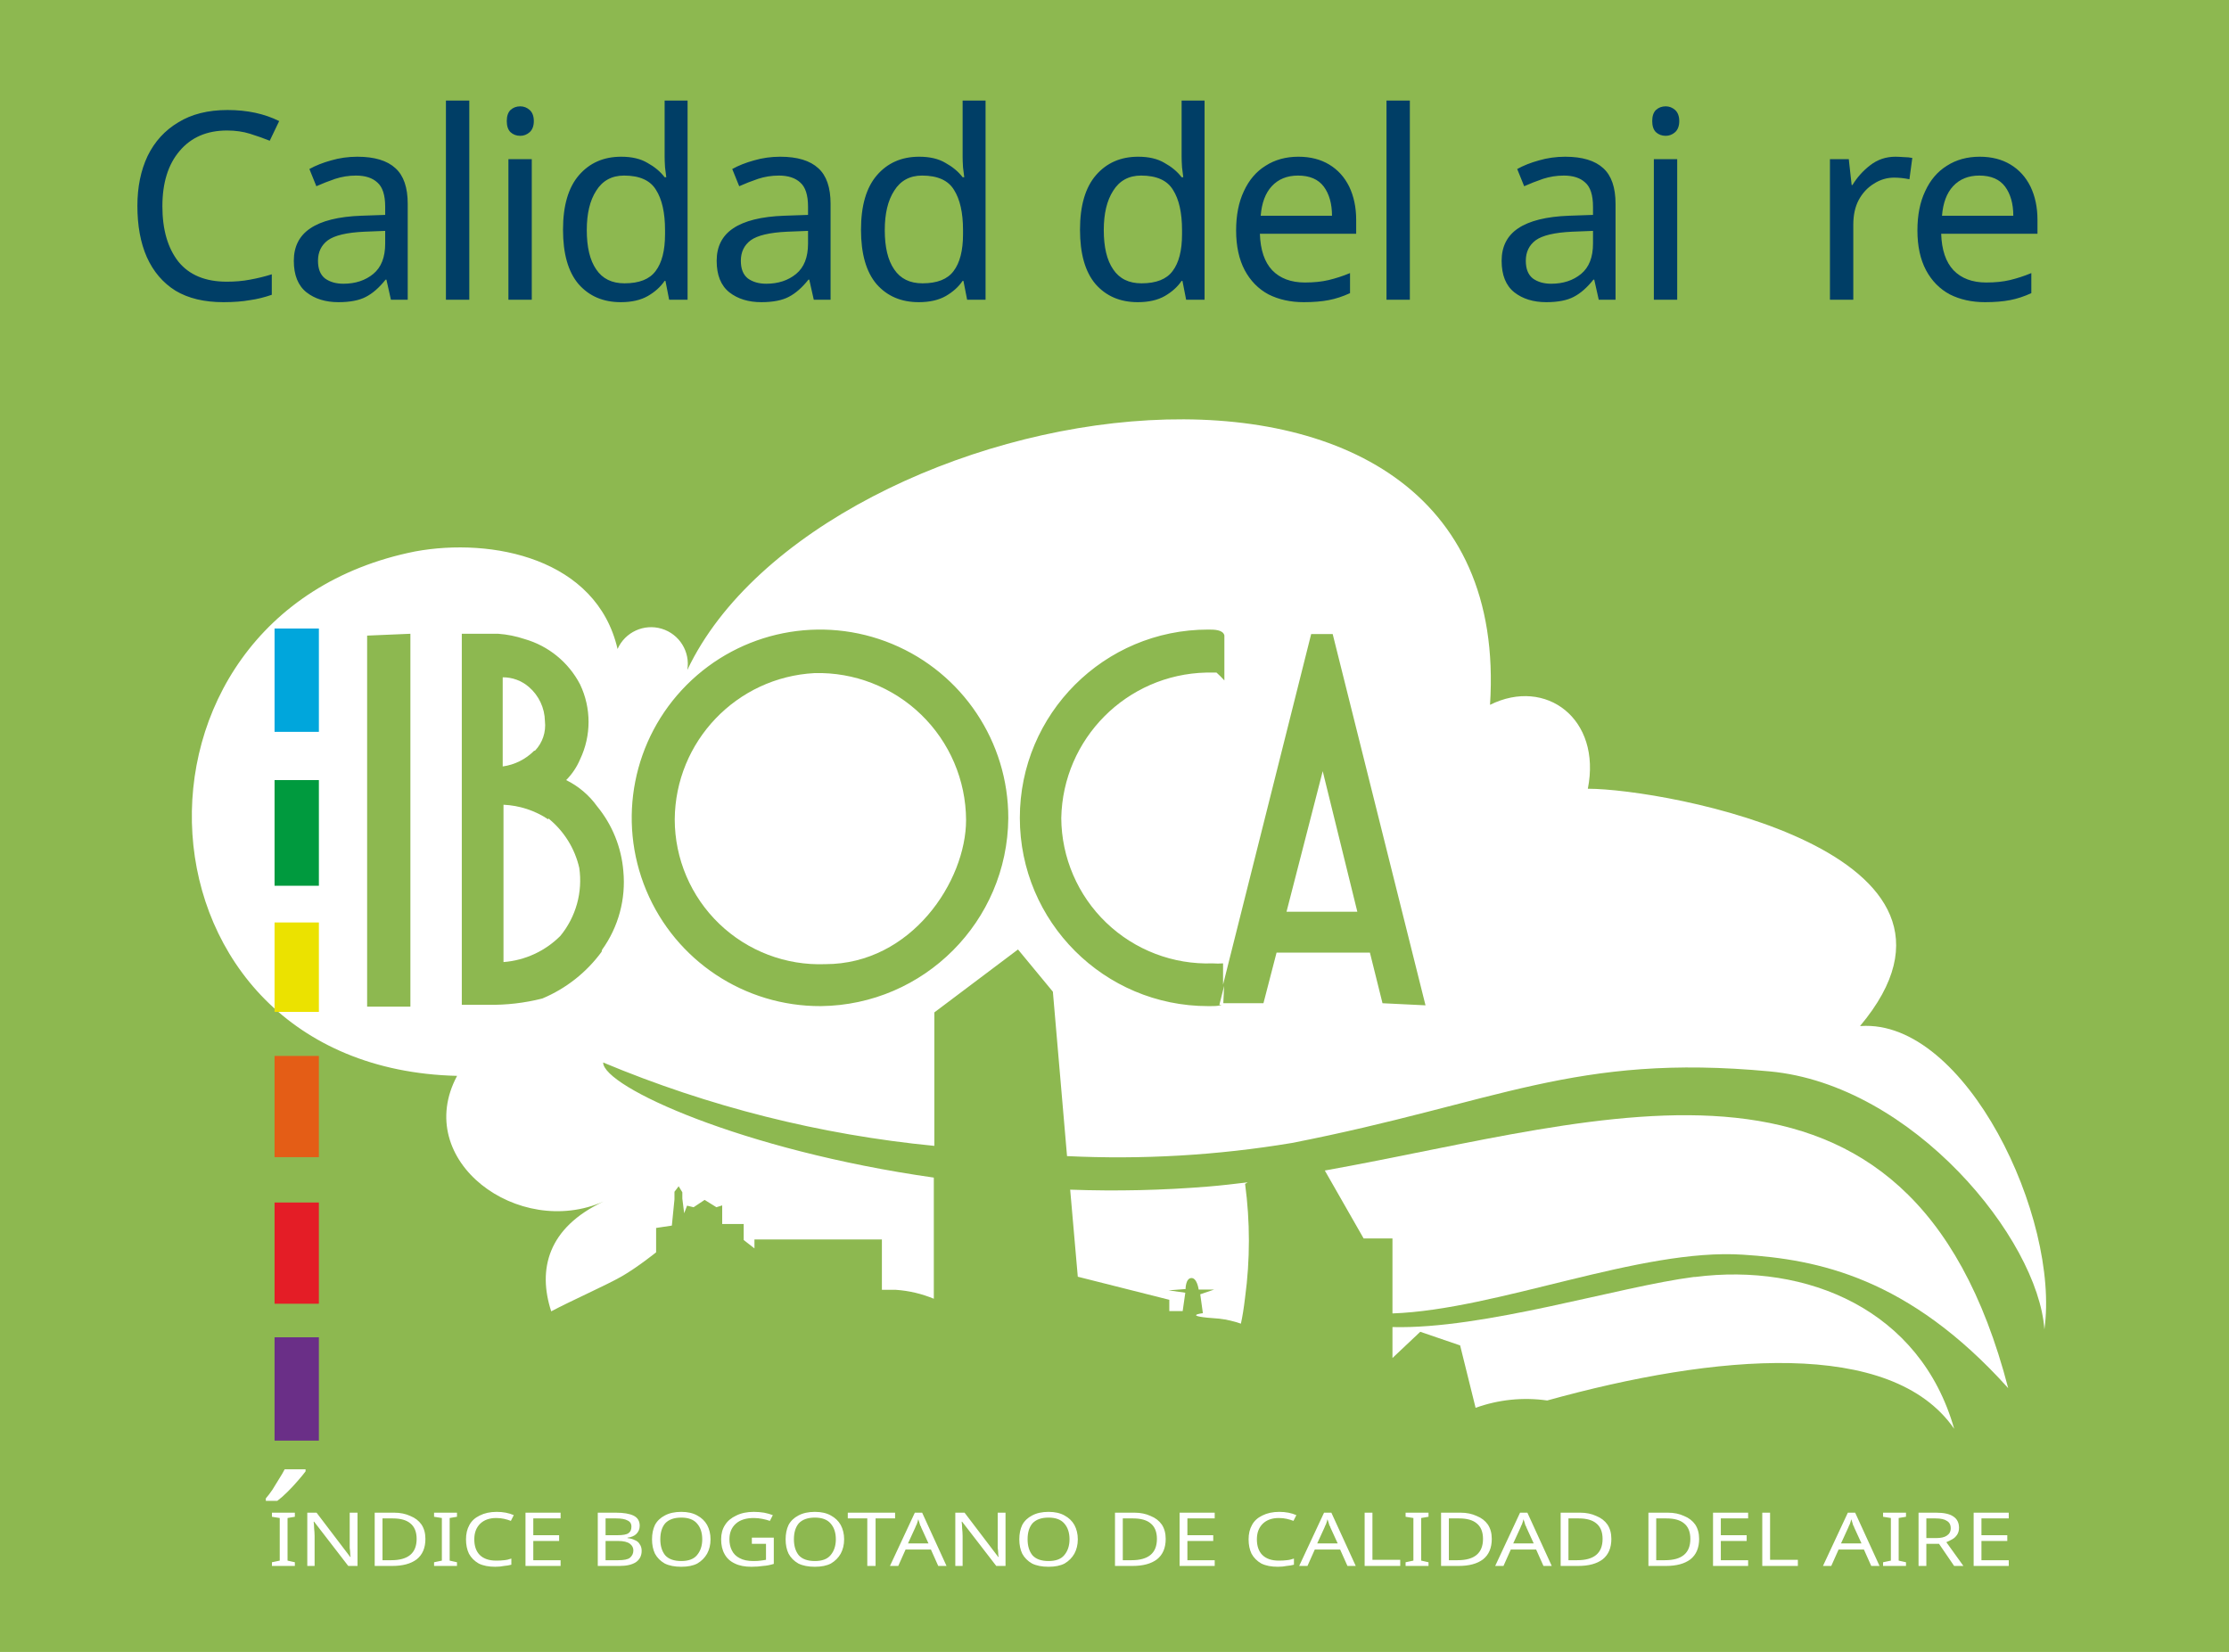
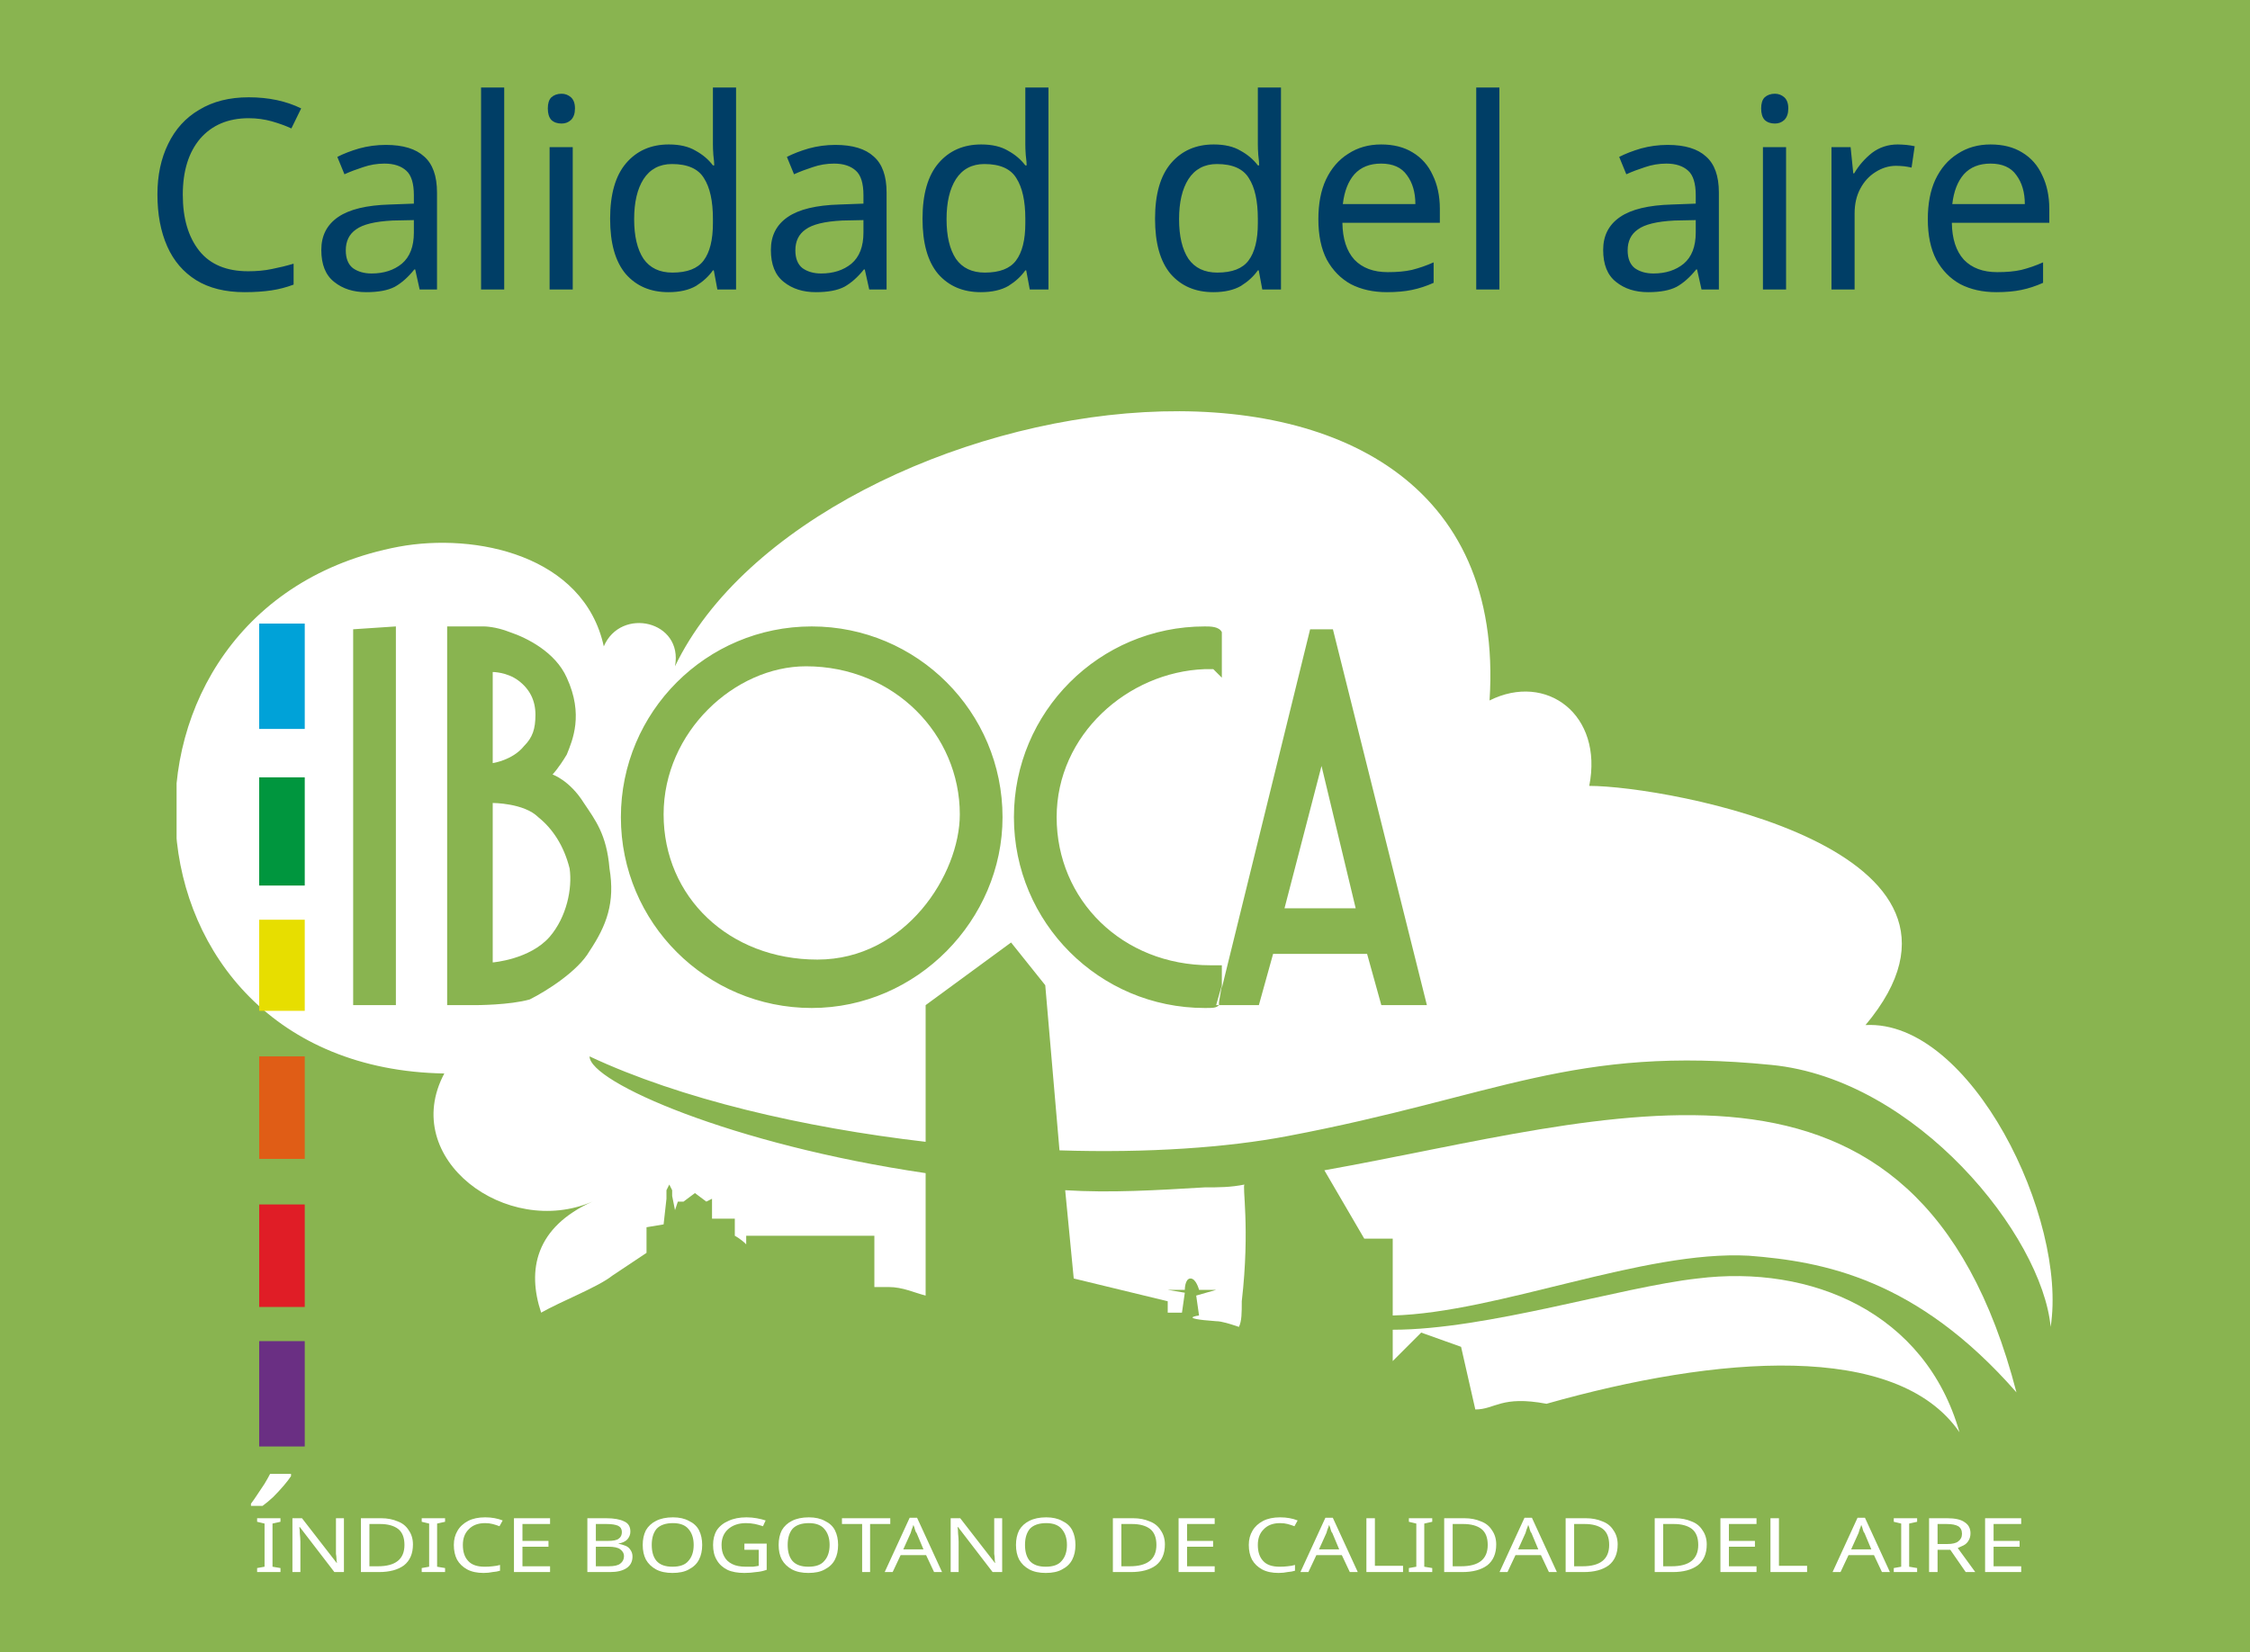
- <svg xmlns="http://www.w3.org/2000/svg" viewBox="0 0 85 63">
-   <defs>
-     <style>.cls-1{fill:none;}.cls-2{fill:#8db850;}.cls-3{font-size:10px;fill:#003e66;font-family:GothamRounded-Book, Gotham Rounded;letter-spacing:-0.02em;}.cls-4{letter-spacing:-0.04em;}.cls-5{clip-path:url(#clip-path);}.cls-6{font-size:2.84px;font-family:LucidaSans, Lucida Sans;}.cls-6,.cls-7,.cls-8{fill:#fff;}.cls-7{font-size:7.53px;font-family:AtlanticCruise, Atlantic Cruise;}.cls-9{fill:#6a2f87;}.cls-10{fill:#e41d26;}.cls-11{fill:#e45d16;}.cls-12{fill:#ebe200;}.cls-13{fill:#009a3e;}.cls-14{fill:#00a6dc;}</style>
-     <clipPath id="clip-path">
-       <rect class="cls-1" x="7.32" y="16" width="71.44" height="47" />
+ <svg xmlns="http://www.w3.org/2000/svg" xmlns:xlink="http://www.w3.org/1999/xlink" version="1.1" id="Capa_1" x="0px" y="0px" viewBox="0 0 79 58" style="enable-background:new 0 0 79 58;" xml:space="preserve">
+   <style type="text/css">
+ 	.st0{fill:#89B450;}
+ 	.st1{fill:none;}
+ 	.st2{fill:#003E66;}
+ 	.st3{font-family:'GothamRounded-Book';}
+ 	.st4{font-size:9.328px;}
+ 	.st5{fill:#F1E321;}
+ 	.st6{fill:#FFFFFF;}
+ 	.st7{clip-path:url(#SVGID_2_);}
+ 	.st8{font-family:'LucidaSans';}
+ 	.st9{font-size:2.649px;}
+ 	.st10{font-family:'AtlanticCruise';}
+ 	.st11{font-size:7.023px;}
+ 	.st12{clip-path:url(#SVGID_2_);fill:#FFFFFF;}
+ 	.st13{clip-path:url(#SVGID_2_);fill:#6A2F83;}
+ 	.st14{clip-path:url(#SVGID_2_);fill:#E01D26;}
+ 	.st15{clip-path:url(#SVGID_2_);fill:#E05D16;}
+ 	.st16{clip-path:url(#SVGID_2_);fill:#E7DE00;}
+ 	.st17{clip-path:url(#SVGID_2_);fill:#00963E;}
+ 	.st18{clip-path:url(#SVGID_2_);fill:#00A2D8;}
+ 	.st19{clip-path:url(#SVGID_4_);fill:#FFFFFF;}
+ 	.st20{clip-path:url(#SVGID_4_);fill:#6A2F83;}
+ 	.st21{clip-path:url(#SVGID_4_);fill:#E01D26;}
+ 	.st22{clip-path:url(#SVGID_4_);fill:#E05D16;}
+ 	.st23{clip-path:url(#SVGID_4_);fill:#E7DE00;}
+ 	.st24{clip-path:url(#SVGID_4_);fill:#00963E;}
+ 	.st25{clip-path:url(#SVGID_4_);fill:#00A2D8;}
+ </style>
+   <rect x="-0.1" y="-0.5" class="st0" width="79.3" height="58.8" />
+   <rect x="32.3" y="-29.8" transform="matrix(4.591174e-03 -1 1 4.591174e-03 28.585 50.184)" class="st1" width="14.5" height="81.2" />
+   <text transform="matrix(1 0 0 1 4.965 10.167)" class="st2 st3 st4">Calidad del aire </text>
+   <g>
+     <defs>
+       <rect id="SVGID_1_" x="6.2" y="14.4" width="66.6" height="43.8" />
+     </defs>
+     <clipPath id="SVGID_2_">
+       <use xlink:href="#SVGID_1_" style="overflow:visible;" />
    </clipPath>
-   </defs>
-   <g id="Menu">
-     <rect class="cls-2" width="85" height="63" />
-     <text class="cls-3" transform="translate(4.63 11.43)">Calidad del ai<tspan class="cls-4" x="64.31" y="0">r</tspan>
-       <tspan x="67.94" y="0">e </tspan>
-     </text>
-     <g class="cls-5">
-       <text class="cls-6" transform="translate(10.24 59.72) scale(1.19 1)">INDICE BOGOTANO DE CALIDAD DEL AIRE</text>
-       <text class="cls-7" transform="translate(9.84 61.8)">´</text>
-       <path class="cls-8" d="M47.58,45.09c-.5.06-1,.12-1.49.16a44.75,44.75,0,0,1-5.28.12l.29,3.32,3.49.88V50l.51,0,.1-.7-.64-.09.65-.05s0-.41.22-.42.28.44.28.44h.59l-.53.18.1.72s-.89.11.63.21a3.85,3.85,0,0,1,.82.19c.06-.27.11-.58.16-1a16.23,16.23,0,0,0,0-4.33Z" />
-       <path class="cls-8" d="M64.59,48.7c-2.88.37-8,2-11.49,1.91v1.18l1.06-1,1.52.52.59,2.38A5.67,5.67,0,0,1,59,53.41c6.42-1.78,13.13-2.38,15.52,1.08-1.29-4.54-5.61-6.34-9.88-5.79" />
-       <path class="cls-8" d="M31.06,25.67a5.63,5.63,0,0,0-5.33,5.58,5.53,5.53,0,0,0,5.74,5.52c3.29,0,5.37-3.17,5.37-5.5a5.63,5.63,0,0,0-5.78-5.6" />
-       <path class="cls-8" d="M20.4,28.63a1.4,1.4,0,0,0,.38-1.13,1.76,1.76,0,0,0-.61-1.3,1.51,1.51,0,0,0-1-.37v3.4a2.09,2.09,0,0,0,1.2-.6" />
-       <path class="cls-8" d="M20.91,31.25a3.36,3.36,0,0,0-1.71-.56v6a3.43,3.43,0,0,0,2.17-1,3.33,3.33,0,0,0,.72-2.59,3.4,3.4,0,0,0-1.18-1.89" />
-       <polygon class="cls-8" points="49.06 34.77 51.76 34.77 50.44 29.41 49.06 34.77" />
-       <path class="cls-8" d="M70.93,39.13c5.59-6.66-7.45-9.05-10.38-9.05.53-2.67-1.6-4.26-3.73-3.2,1.07-16.5-25.55-12-30.61-1.33a1.4,1.4,0,0,0-2.66-.8c-.8-3.46-4.79-4.26-7.72-3.72-12,2.39-11.18,19.69,1.6,20-1.73,3.24,2.35,6.23,5.59,4.79-2.14,1-2.52,2.6-2,4.19.75-.4,2.11-1,2.7-1.34s1.3-.91,1.3-.91v-.93l.6-.09.1-1v-.29l.16-.21.14.23v.24l.07.56.11-.29.25.06.42-.28.45.28.22-.07v.71l.82,0s0,.61,0,.61l.41.32v-.34h4.86v1.92l.54,0a4.58,4.58,0,0,1,1.44.34V44.91C28.29,43.87,23,41.44,23,40.52A43.62,43.62,0,0,0,35.63,43.7V38.61l3.19-2.4,1.33,1.61.54,6.27a40.32,40.32,0,0,0,8.57-.5c7.88-1.54,10.76-3.43,18.23-2.73,5.45.51,10.23,6.39,10.47,9.84.6-4.25-3-11.84-7-11.57m-55.31-.74H14V24.24l1.65-.07Zm7.29-2.09a5.37,5.37,0,0,1-2.26,1.78,7.87,7.87,0,0,1-2.07.24h-1V24.17H19a4.09,4.09,0,0,1,1,.2,3.46,3.46,0,0,1,2.12,1.73,3.32,3.32,0,0,1,0,2.86,2.52,2.52,0,0,1-.53.79,3.17,3.17,0,0,1,1.18,1,4.46,4.46,0,0,1,1,2.47,4.42,4.42,0,0,1-.81,3m8.34,2.15a7.18,7.18,0,1,1,7.15-7.17,7.23,7.23,0,0,1-7.15,7.17m21.42-.11-.48-1.93H48.68l-.5,1.93-1.53,0c-.08.11-.26.11-.58.11a7.18,7.18,0,1,1,0-14.36c.23,0,.56,0,.62.22l0,1.72a3.86,3.86,0,0,0-.3-.3H46a5.66,5.66,0,0,0-5.53,5.55,5.58,5.58,0,0,0,5.77,5.54,2.67,2.67,0,0,0,.4,0v.81L50,24.18h.82l3.54,14.16Z" />
-       <path class="cls-8" d="M50.52,44.64,52,47.23H53.1v2.86c4-.14,9.46-2.5,13.37-2.24,2.82.18,6.3.85,10.11,5.09-3.77-14.5-15.25-10.23-26.06-8.3" />
-       <path class="cls-8" d="M46.68,37.6l-.18.72h.15a.2.2,0,0,0,0-.08Z" />
-       <rect class="cls-9" x="10.47" y="51" width="1.69" height="3.94" />
-       <rect class="cls-10" x="10.47" y="45.86" width="1.69" height="3.86" />
-       <rect class="cls-11" x="10.47" y="40.27" width="1.69" height="3.86" />
-       <rect class="cls-12" x="10.47" y="35.18" width="1.69" height="3.41" />
-       <rect class="cls-13" x="10.47" y="29.75" width="1.69" height="4.03" />
-       <rect class="cls-14" x="10.47" y="23.97" width="1.69" height="3.94" />
+     <g class="st7">
+       <text transform="matrix(1.1931 0 0 1 8.8972 55.21)" class="st6 st8 st9">INDICE BOGOTANO DE CALIDAD DEL AIRE</text>
    </g>
+     <g class="st7">
+       <text transform="matrix(1 0 0 1 8.5305 57.1523)" class="st6 st10 st11">´</text>
+     </g>
+     <path class="st12" d="M43.7,41.6c-0.5,0.1-0.9,0.1-1.4,0.1c-1.7,0.1-3.3,0.2-4.9,0.1l0.3,3.1l3.3,0.8v0.4c0.3,0,0.5,0,0.5,0   l0.1-0.7l-0.6-0.1l0.6,0c0,0,0-0.4,0.2-0.4c0.2,0,0.3,0.4,0.3,0.4h0.6L42,45.5l0.1,0.7c0,0-0.8,0.1,0.6,0.2c0.2,0,0.5,0.1,0.8,0.2   c0.1-0.2,0.1-0.5,0.1-0.9C43.9,43.1,43.6,41.6,43.7,41.6L43.7,41.6z" />
+     <path class="st12" d="M59.6,44.9c-2.7,0.3-7.4,1.8-10.7,1.8v1.1l1-1l1.4,0.5l0.5,2.2c0.7,0,0.9-0.5,2.5-0.2c6-1.7,12.3-2.2,14.5,1   C67.6,46.1,63.6,44.4,59.6,44.9" />
+     <path class="st12" d="M28.3,23.4c-2.5,0-5,2.3-5,5.2c0,2.9,2.3,5.1,5.4,5.1c3.1,0,5-3,5-5.1C33.7,25.8,31.4,23.4,28.3,23.4" />
+     <path class="st12" d="M18.4,26.2c0.3-0.3,0.4-0.6,0.4-1.1c0-0.5-0.2-0.9-0.6-1.2c-0.4-0.3-0.9-0.3-0.9-0.3v3.2   C17.3,26.8,18,26.7,18.4,26.2" />
+     <path class="st12" d="M18.9,28.7c-0.5-0.5-1.6-0.5-1.6-0.5v5.6c0,0,1.3-0.1,2-0.9c0.6-0.7,0.8-1.7,0.7-2.4   C19.8,29.7,19.4,29.1,18.9,28.7" />
+     <polygon class="st12" points="45.1,31.9 47.6,31.9 46.4,26.9  " />
+     <path class="st12" d="M65.5,36c5.2-6.2-7-8.4-9.7-8.4c0.5-2.5-1.5-4-3.5-3c1-15.4-23.8-11.2-28.6-1.2c0.3-1.6-1.9-2.1-2.5-0.7   c-0.7-3.2-4.5-4-7.2-3.5C2.9,21.3,3.7,37.5,15.6,37.7c-1.6,3,2.2,5.8,5.2,4.5c-2,0.9-2.3,2.4-1.8,3.9c0.7-0.4,2-0.9,2.5-1.3   c0.6-0.4,1.2-0.8,1.2-0.8v-0.9l0.6-0.1l0.1-0.9v-0.3l0.1-0.2l0.1,0.2v0.2l0.1,0.5l0.1-0.3l0.2,0l0.4-0.3l0.4,0.3l0.2-0.1v0.7l0.8,0   c0,0,0,0.6,0,0.6c0,0,0.2,0.1,0.4,0.3v-0.3h4.5v1.8c0.2,0,0.4,0,0.5,0c0.5,0,0.9,0.2,1.3,0.3v-4.3c-6.8-1-11.8-3.2-11.8-4.1   c3.2,1.5,7.5,2.5,11.8,3v-4.8l3-2.2l1.2,1.5l0.5,5.8c3.1,0.1,5.9-0.1,8-0.5c7.4-1.4,10-3.2,17-2.5c5.1,0.5,9.5,6,9.8,9.2   C72.6,42.8,69.2,35.8,65.5,36 M13.9,35.3h-1.5V22.1l1.5-0.1V35.3z M20.7,33.4c-0.4,0.7-1.5,1.4-2.1,1.7c-0.7,0.2-1.9,0.2-1.9,0.2   l-1,0V22h1.3c0,0,0.4,0,0.9,0.2c0.6,0.2,1.6,0.7,2,1.6c0.6,1.3,0.2,2.2,0,2.7c-0.3,0.5-0.5,0.7-0.5,0.7s0.6,0.2,1.1,1   c0.4,0.6,0.8,1.1,0.9,2.3C21.6,31.7,21.3,32.5,20.7,33.4 M28.5,35.4c-3.7,0-6.7-3-6.7-6.7c0-3.7,3-6.7,6.7-6.7s6.7,3,6.7,6.7   C35.2,32.3,32.2,35.4,28.5,35.4 M48.5,35.3L48,33.5l-3.3,0l-0.5,1.8l-1.4,0c-0.1,0.1-0.2,0.1-0.5,0.1c-3.7,0-6.7-3-6.7-6.7   c0-3.7,3-6.7,6.7-6.7c0.2,0,0.5,0,0.6,0.2l0,1.6c-0.1-0.1-0.3-0.3-0.3-0.3s-0.2,0-0.3,0c-2.7,0.1-5.2,2.3-5.2,5.2   c0,2.9,2.3,5.2,5.4,5.2c0.1,0,0.2,0,0.4,0l0,0.8L46,22.1h0.8l3.3,13.2H48.5z" />
+     <path class="st12" d="M46.5,41.1l1.4,2.4h1v2.7c3.7-0.1,8.8-2.3,12.5-2.1c2.6,0.2,5.9,0.8,9.4,4.8C67.3,35.4,56.6,39.3,46.5,41.1" />
+     <path class="st12" d="M42.9,34.6l-0.2,0.7l0.1,0c0,0,0,0,0-0.1L42.9,34.6z" />
+     <rect x="9.1" y="47.1" class="st13" width="1.6" height="3.7" />
+     <rect x="9.1" y="42.3" class="st14" width="1.6" height="3.6" />
+     <rect x="9.1" y="37.1" class="st15" width="1.6" height="3.6" />
+     <rect x="9.1" y="32.3" class="st16" width="1.6" height="3.2" />
+     <rect x="9.1" y="27.3" class="st17" width="1.6" height="3.8" />
+     <rect x="9.1" y="21.9" class="st18" width="1.6" height="3.7" />
  </g>
</svg>
